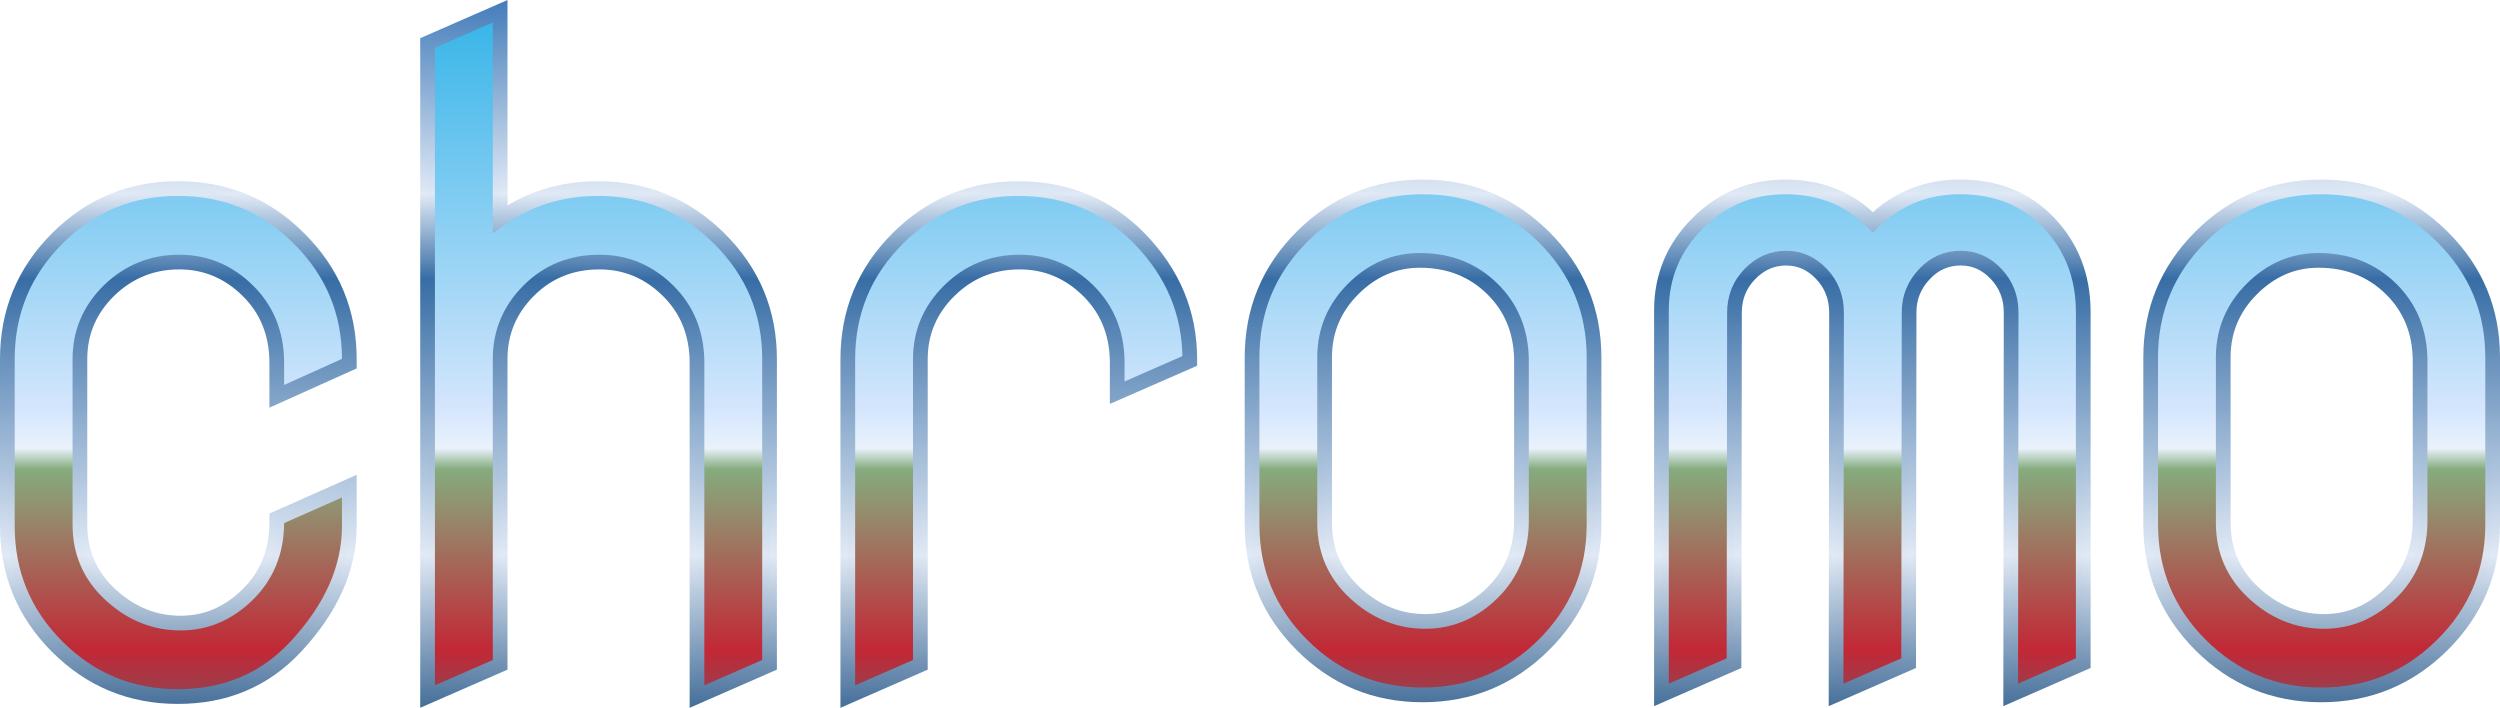
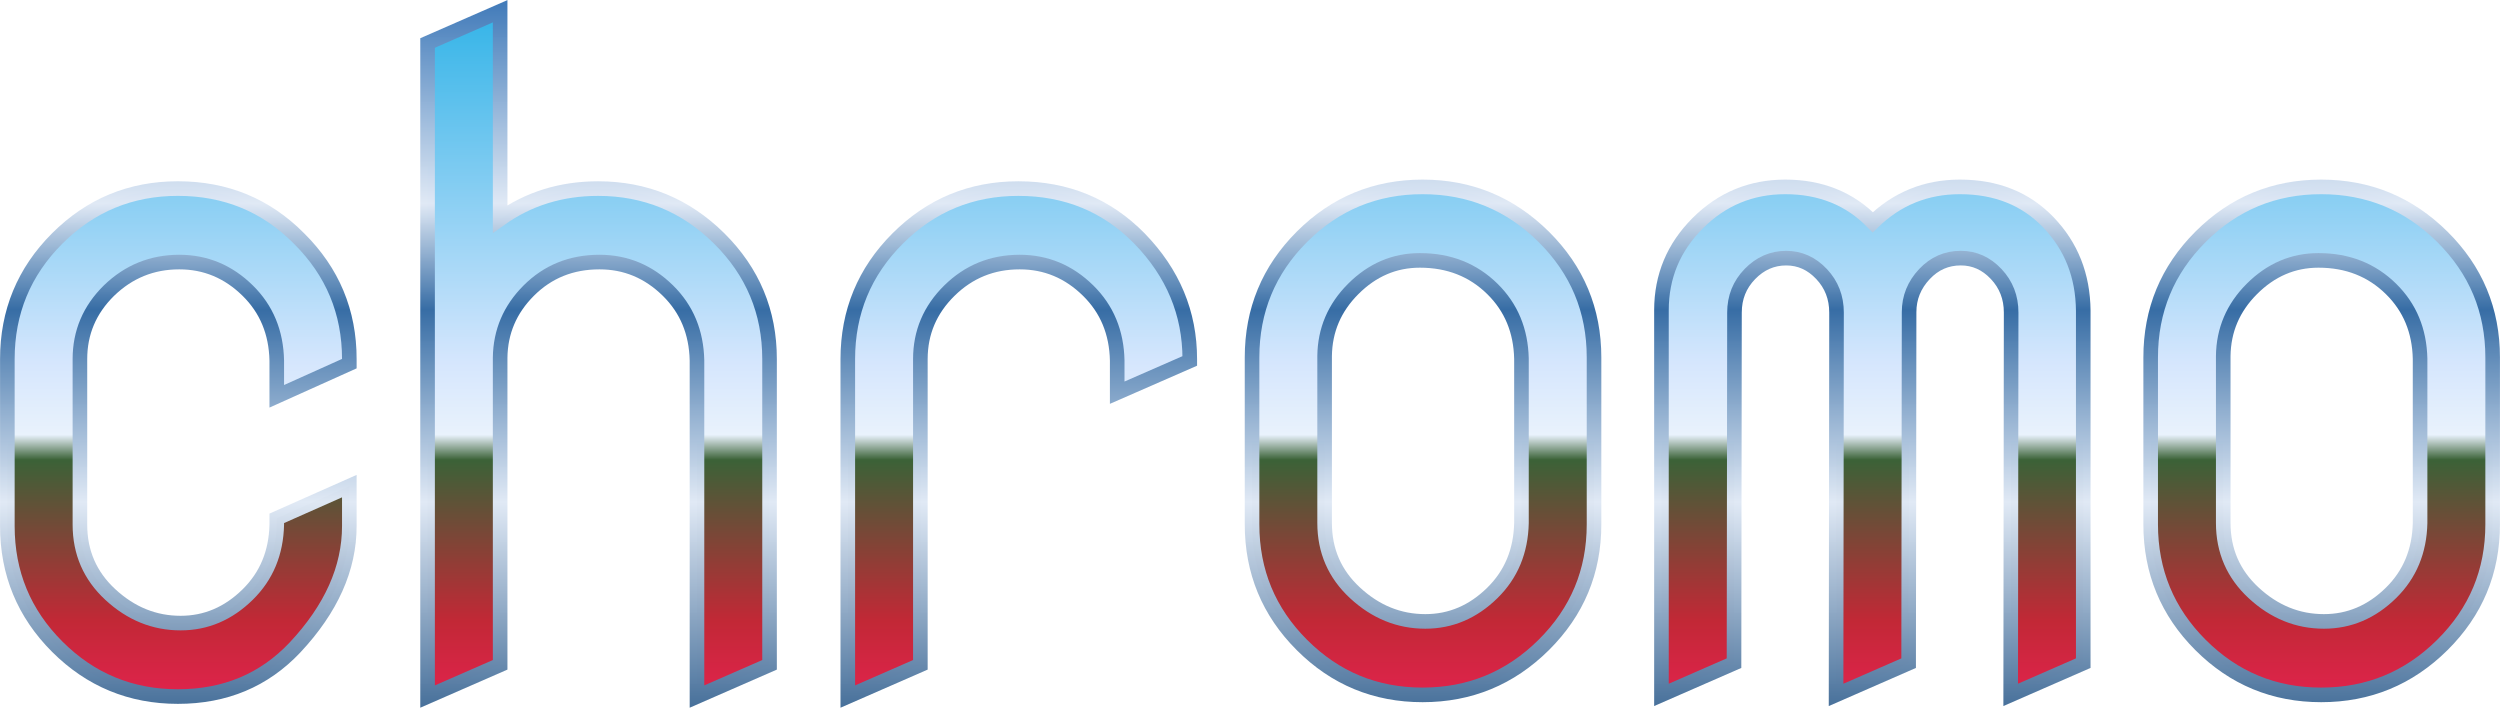
<svg xmlns="http://www.w3.org/2000/svg" xmlns:xlink="http://www.w3.org/1999/xlink" id="svg8" version="1.1" viewBox="0 0 136.011 38.508" height="38.508mm" width="136.011mm">
  <defs id="defs2">
-     <linearGradient id="linearGradient2652">
-       <stop style="stop-color:#3e6995;stop-opacity:1;" offset="0" id="stop2648" />
-       <stop style="stop-color:#e0e9f5;stop-opacity:0.988;" offset="0.223" id="stop2658" />
-       <stop style="stop-color:#376da5;stop-opacity:1;" offset="0.609" id="stop2660" />
-       <stop style="stop-color:#e0e9f5;stop-opacity:0.988;" offset="0.727" id="stop2662" />
-       <stop style="stop-color:#437cba;stop-opacity:1;" offset="1" id="stop2650" />
+     <linearGradient id="linearGradient1129">
+       <stop style="stop-color:#3e6995;stop-opacity:1;" offset="0" id="stop1119" />
+       <stop style="stop-color:#e0e9f5;stop-opacity:0.988;" offset="0.304" id="stop1121" />
+       <stop style="stop-color:#376da5;stop-opacity:1;" offset="0.573" id="stop1123" />
+       <stop style="stop-color:#e0e9f5;stop-opacity:0.988;" offset="0.721" id="stop1125" />
+       <stop style="stop-color:#437cba;stop-opacity:1;" offset="1" id="stop1127" />
+     </linearGradient>
+     <linearGradient id="linearGradient993">
+       <stop style="stop-color:#854a59;stop-opacity:1;" offset="0" id="stop981" />
+       <stop style="stop-color:#c22836;stop-opacity:1;" offset="0.09" id="stop983" />
+       <stop style="stop-color:#85ac7e;stop-opacity:1;" offset="0.343" id="stop985" />
+       <stop style="stop-color:#e9f2fc;stop-opacity:1;" offset="0.372" id="stop987" />
+       <stop style="stop-color:#d5e6fd;stop-opacity:1;" offset="0.426" id="stop989" />
+       <stop style="stop-color:#30b3e7;stop-opacity:1;" offset="1" id="stop991" />
+     </linearGradient>
+     <linearGradient id="linearGradient979">
+       <stop style="stop-color:#e92253;stop-opacity:1;" offset="0" id="stop967" />
+       <stop style="stop-color:#c22836;stop-opacity:1;" offset="0.138" id="stop969" />
+       <stop style="stop-color:#3b6237;stop-opacity:1;" offset="0.363" id="stop971" />
+       <stop style="stop-color:#e9f2fc;stop-opacity:1;" offset="0.398" id="stop973" />
+       <stop style="stop-color:#d5e6fd;stop-opacity:1;" offset="0.5" id="stop975" />
+       <stop style="stop-color:#30b3e7;stop-opacity:1;" offset="1" id="stop977" />
+     </linearGradient>
+     <linearGradient id="linearGradient965">
+       <stop style="stop-color:#854a59;stop-opacity:1;" offset="0" id="stop953" />
+       <stop style="stop-color:#c22836;stop-opacity:1;" offset="0.09" id="stop955" />
+       <stop style="stop-color:#85ac7e;stop-opacity:1;" offset="0.237" id="stop957" />
+       <stop style="stop-color:#e9f2fc;stop-opacity:1;" offset="0.372" id="stop959" />
+       <stop style="stop-color:#d5e6fd;stop-opacity:1;" offset="0.426" id="stop961" />
+       <stop style="stop-color:#30b3e7;stop-opacity:1;" offset="1" id="stop963" />
    </linearGradient>
    <linearGradient id="cool">
      <stop style="stop-color:#854a59;stop-opacity:1;" offset="0" id="stop1623" />
      <stop style="stop-color:#c22836;stop-opacity:1;" offset="0.09" id="stop1625" />
      <stop style="stop-color:#85ac7e;stop-opacity:1;" offset="0.343" id="stop1627" />
      <stop style="stop-color:#e9f2fc;stop-opacity:1;" offset="0.372" id="stop1629" />
      <stop style="stop-color:#d5e6fd;stop-opacity:1;" offset="0.426" id="stop1631" />
      <stop style="stop-color:#30b3e7;stop-opacity:1;" offset="1" id="stop1633" />
    </linearGradient>
    <linearGradient id="linearGradient3507">
      <stop style="stop-color:#041940;stop-opacity:1;" offset="0" id="stop3519" />
      <stop style="stop-color:#c2e3f9;stop-opacity:1;" offset="0.223" id="stop3511" />
      <stop style="stop-color:#041940;stop-opacity:1;" offset="0.487" id="stop3517" />
      <stop style="stop-color:#c2e3f9;stop-opacity:1;" offset="0.631" id="stop3513" />
      <stop style="stop-color:#041940;stop-opacity:1;" offset="0.878" id="stop3515" />
    </linearGradient>
    <linearGradient id="linearGradient2509">
      <stop style="stop-color:#f5f5f5;stop-opacity:1;" offset="0" id="stop2505" />
      <stop style="stop-color:#3a3a3a;stop-opacity:1;" offset="0.137" id="stop2560" />
      <stop style="stop-color:#ececec;stop-opacity:1;" offset="0.378" id="stop2564" />
      <stop style="stop-color:#404040;stop-opacity:1;" offset="0.523" id="stop3294" />
      <stop style="stop-color:#e7e7e7;stop-opacity:1;" offset="0.683" id="stop3296" />
      <stop style="stop-color:#3a3a3a;stop-opacity:1;" offset="0.844" id="stop2566" />
      <stop style="stop-color:#ffffff;stop-opacity:1;" offset="1" id="stop2507" />
    </linearGradient>
    <linearGradient id="cool-1">
      <stop style="stop-color:#854a59;stop-opacity:1;" offset="0" id="stop4569" />
      <stop style="stop-color:#c22836;stop-opacity:1;" offset="0.09" id="stop4628" />
      <stop style="stop-color:#85ac7e;stop-opacity:1;" offset="0.343" id="stop4626" />
      <stop style="stop-color:#e9f2fc;stop-opacity:1;" offset="0.372" id="stop4630" />
      <stop style="stop-color:#d5e6fd;stop-opacity:1;" offset="0.426" id="stop4622" />
      <stop style="stop-color:#30b3e7;stop-opacity:1;" offset="1" id="stop4571" />
    </linearGradient>
    <linearGradient id="linearGradient2979">
      <stop style="stop-color:#000000;stop-opacity:1;" offset="0" id="stop2977" />
    </linearGradient>
    <linearGradient xlink:href="#linearGradient2509" id="linearGradient3322" gradientUnits="userSpaceOnUse" x1="138.245" y1="157.451" x2="138.245" y2="171.282" />
    <linearGradient xlink:href="#linearGradient3507" id="linearGradient1565" gradientUnits="userSpaceOnUse" x1="142.307" y1="159.322" x2="142.307" y2="170.747" gradientTransform="translate(5.616723,2.25566)" />
-     <linearGradient xlink:href="#cool-1" id="linearGradient1642" x1="143.595" y1="172.335" x2="143.595" y2="161.467" gradientUnits="userSpaceOnUse" gradientTransform="matrix(3.581236,0,0,3.581236,-318.6082,-445.1125)" />
-     <linearGradient xlink:href="#linearGradient2652" id="linearGradient2654" x1="143.595" y1="172.335" x2="143.595" y2="161.467" gradientUnits="userSpaceOnUse" />
-     <linearGradient xlink:href="#cool-1" id="linearGradient2656" gradientUnits="userSpaceOnUse" x1="143.595" y1="172.335" x2="143.595" y2="161.467" />
-     <linearGradient xlink:href="#cool-1" id="linearGradient1028" gradientUnits="userSpaceOnUse" x1="143.595" y1="172.335" x2="143.595" y2="161.467" gradientTransform="matrix(3.581236,0,0,3.581236,-318.6082,-445.1125)" />
-     <linearGradient xlink:href="#linearGradient2652" id="linearGradient1030" gradientUnits="userSpaceOnUse" x1="143.595" y1="172.335" x2="143.595" y2="161.467" gradientTransform="matrix(3.581236,0,0,3.581236,-318.6082,-445.1125)" />
-     <linearGradient xlink:href="#linearGradient2652" id="linearGradient1032" gradientUnits="userSpaceOnUse" x1="143.595" y1="172.335" x2="143.595" y2="161.467" gradientTransform="matrix(3.581236,0,0,3.581236,-318.6082,-445.1125)" />
-     <linearGradient xlink:href="#cool-1" id="linearGradient455" gradientUnits="userSpaceOnUse" gradientTransform="matrix(3.581236,0,0,3.581236,-318.6082,-445.1125)" x1="143.595" y1="172.335" x2="143.595" y2="161.467" />
-     <linearGradient xlink:href="#linearGradient2652" id="linearGradient457" gradientUnits="userSpaceOnUse" gradientTransform="matrix(3.581236,0,0,3.581236,-318.6082,-445.1125)" x1="143.595" y1="172.335" x2="143.595" y2="161.467" />
-     <linearGradient xlink:href="#cool-1" id="linearGradient459" gradientUnits="userSpaceOnUse" gradientTransform="matrix(3.581236,0,0,3.581236,-318.6082,-445.1125)" x1="143.595" y1="172.335" x2="143.595" y2="161.467" />
-     <linearGradient xlink:href="#linearGradient2652" id="linearGradient461" gradientUnits="userSpaceOnUse" gradientTransform="matrix(3.581236,0,0,3.581236,-318.6082,-445.1125)" x1="143.595" y1="172.335" x2="143.595" y2="161.467" />
-     <linearGradient xlink:href="#cool-1" id="linearGradient463" gradientUnits="userSpaceOnUse" gradientTransform="matrix(3.581236,0,0,3.581236,-318.6082,-445.1125)" x1="143.595" y1="172.335" x2="143.595" y2="161.467" />
-     <linearGradient xlink:href="#linearGradient2652" id="linearGradient465" gradientUnits="userSpaceOnUse" gradientTransform="matrix(3.581236,0,0,3.581236,-318.6082,-445.1125)" x1="143.595" y1="172.335" x2="143.595" y2="161.467" />
-     <linearGradient xlink:href="#cool-1" id="linearGradient467" gradientUnits="userSpaceOnUse" gradientTransform="matrix(3.581236,0,0,3.581236,-318.6082,-445.1125)" x1="143.595" y1="172.335" x2="143.595" y2="161.467" />
-     <linearGradient xlink:href="#linearGradient2652" id="linearGradient469" gradientUnits="userSpaceOnUse" gradientTransform="matrix(3.581236,0,0,3.581236,-318.6082,-445.1125)" x1="143.595" y1="172.335" x2="143.595" y2="161.467" />
-     <linearGradient xlink:href="#cool-1" id="linearGradient471" gradientUnits="userSpaceOnUse" gradientTransform="matrix(3.581236,0,0,3.581236,-318.6082,-445.1125)" x1="143.595" y1="172.335" x2="143.595" y2="161.467" />
-     <linearGradient xlink:href="#linearGradient2652" id="linearGradient473" gradientUnits="userSpaceOnUse" gradientTransform="matrix(3.581236,0,0,3.581236,-318.6082,-445.1125)" x1="143.595" y1="172.335" x2="143.595" y2="161.467" />
-     <linearGradient xlink:href="#cool-1" id="linearGradient475" gradientUnits="userSpaceOnUse" gradientTransform="matrix(3.581236,0,0,3.581236,-318.6082,-445.1125)" x1="143.595" y1="172.335" x2="143.595" y2="161.467" />
-     <linearGradient xlink:href="#linearGradient2652" id="linearGradient477" gradientUnits="userSpaceOnUse" gradientTransform="matrix(3.581236,0,0,3.581236,-318.6082,-445.1125)" x1="143.595" y1="172.335" x2="143.595" y2="161.467" />
+     <linearGradient xlink:href="#linearGradient1129" id="linearGradient2654" x1="143.595" y1="172.335" x2="143.595" y2="133.404" gradientUnits="userSpaceOnUse" />
+     <linearGradient xlink:href="#linearGradient979" id="linearGradient2656" gradientUnits="userSpaceOnUse" x1="143.595" y1="172.335" x2="143.595" y2="133.404" />
  </defs>
  <g id="layer1" transform="translate(-123.9231,-133.1841)" style="display:inline;fill:url(#linearGradient2656);fill-opacity:1;stroke:url(#linearGradient2654);stroke-width:0.794;stroke-dasharray:none" class="UnoptimicedTransforms">
-     <g aria-label="chr" id="text2742-3" style="font-size:50.535px;line-height:1.15;font-family:'Linux Libertine';-inkscape-font-specification:'Linux Libertine';letter-spacing:-5.515px;word-spacing:0px;display:inline;fill:url(#linearGradient1028);stroke:url(#linearGradient1030);stroke-width:0.8">
-       <path d="m 128.271,161.728 q 0,2.27 1.653,3.8 1.678,1.555 3.825,1.555 2.073,0 3.652,-1.555 1.53,-1.505 1.579,-3.8 v -0.345 l 3.948,-1.752 v 2.171 q 0,3.455 -2.961,6.613 -2.517,2.665 -6.366,2.665 -3.849,0 -6.564,-2.714 -2.714,-2.714 -2.714,-6.564 v -9.081 q 0,-3.849 2.714,-6.564 2.714,-2.714 6.564,-2.714 3.899,0 6.588,2.714 2.739,2.714 2.739,6.564 v 0.247 l -3.948,1.777 v -1.949 q -0.049,-2.295 -1.579,-3.8 -1.579,-1.555 -3.726,-1.555 -2.221,0 -3.825,1.555 -1.579,1.555 -1.579,3.726 0,0.049 0,0.074 z" style="font-family:'NovaMono for Powerline';-inkscape-font-specification:'NovaMono for Powerline';fill:url(#linearGradient467);stroke:url(#linearGradient469)" id="path383" />
-       <path d="m 147.185,171.08 v -35.557 l 3.948,-1.727 v 11.301 q 2.319,-1.653 5.33,-1.653 3.849,0 6.588,2.714 2.739,2.714 2.739,6.564 v 16.631 l -3.948,1.727 v -18.284 q -0.049,-2.295 -1.579,-3.8 -1.579,-1.555 -3.726,-1.555 -2.295,0 -3.849,1.555 -1.53,1.53 -1.555,3.652 v 0.148 16.557 z" style="font-family:'NovaMono for Powerline';-inkscape-font-specification:'NovaMono for Powerline';fill:url(#linearGradient471);stroke:url(#linearGradient473)" id="path385" />
-       <path d="m 170.047,171.08 v -18.358 q 0,-3.849 2.714,-6.564 2.714,-2.714 6.564,-2.714 3.923,0 6.588,2.714 2.739,2.813 2.739,6.564 v 0.099 l -3.948,1.727 v -1.752 q -0.049,-2.295 -1.579,-3.8 -1.579,-1.555 -3.726,-1.555 -2.245,0 -3.825,1.555 -1.579,1.555 -1.579,3.726 0,0.049 0,0.074 v 16.557 z" style="font-family:'NovaMono for Powerline';-inkscape-font-specification:'NovaMono for Powerline';fill:url(#linearGradient475);stroke:url(#linearGradient477)" id="path387" />
+     <g aria-label="chr" id="text2742-3" style="font-size:50.535px;line-height:1.15;font-family:'Linux Libertine';-inkscape-font-specification:'Linux Libertine';letter-spacing:-5.515px;word-spacing:0px;display:inline;fill-opacity:1">
+       <path d="m 128.271,161.728 q 0,2.27 1.653,3.8 1.678,1.555 3.825,1.555 2.073,0 3.652,-1.555 1.53,-1.505 1.579,-3.8 v -0.345 l 3.948,-1.752 v 2.171 q 0,3.455 -2.961,6.613 -2.517,2.665 -6.366,2.665 -3.849,0 -6.564,-2.714 -2.714,-2.714 -2.714,-6.564 v -9.081 q 0,-3.849 2.714,-6.564 2.714,-2.714 6.564,-2.714 3.899,0 6.588,2.714 2.739,2.714 2.739,6.564 v 0.247 l -3.948,1.777 v -1.949 q -0.049,-2.295 -1.579,-3.8 -1.579,-1.555 -3.726,-1.555 -2.221,0 -3.825,1.555 -1.579,1.555 -1.579,3.726 0,0.049 0,0.074 z" style="font-family:'NovaMono for Powerline';-inkscape-font-specification:'NovaMono for Powerline';fill-opacity:1" id="path383" />
+       <path d="m 147.185,171.08 v -35.557 l 3.948,-1.727 v 11.301 q 2.319,-1.653 5.33,-1.653 3.849,0 6.588,2.714 2.739,2.714 2.739,6.564 v 16.631 l -3.948,1.727 v -18.284 q -0.049,-2.295 -1.579,-3.8 -1.579,-1.555 -3.726,-1.555 -2.295,0 -3.849,1.555 -1.53,1.53 -1.555,3.652 v 0.148 16.557 z" style="font-family:'NovaMono for Powerline';-inkscape-font-specification:'NovaMono for Powerline';fill-opacity:1" id="path385" />
+       <path d="m 170.047,171.08 v -18.358 q 0,-3.849 2.714,-6.564 2.714,-2.714 6.564,-2.714 3.923,0 6.588,2.714 2.739,2.813 2.739,6.564 v 0.099 l -3.948,1.727 v -1.752 q -0.049,-2.295 -1.579,-3.8 -1.579,-1.555 -3.726,-1.555 -2.245,0 -3.825,1.555 -1.579,1.555 -1.579,3.726 0,0.049 0,0.074 v 16.557 z" style="font-family:'NovaMono for Powerline';-inkscape-font-specification:'NovaMono for Powerline';fill-opacity:1" id="path387" />
    </g>
-     <g aria-label="omo" id="text2886-9" style="font-size:50.535px;line-height:1.25;font-family:'Linux Libertine';-inkscape-font-specification:'Linux Libertine';letter-spacing:-3.932px;word-spacing:0px;display:inline;fill:url(#linearGradient1642);stroke:url(#linearGradient1032);stroke-width:0.8" transform="translate(0.5291667)">
-       <path d="m 195.459,161.637 q 0,2.27 1.653,3.8 1.678,1.555 3.825,1.555 2.073,0 3.652,-1.555 1.53,-1.505 1.579,-3.8 v -8.932 q -0.049,-2.295 -1.579,-3.8 -1.579,-1.555 -3.948,-1.555 -2.073,0 -3.627,1.555 -1.53,1.53 -1.555,3.652 v 0.148 z m -3.948,-9.007 q 0,-3.849 2.714,-6.564 2.714,-2.714 6.564,-2.714 3.849,0 6.588,2.714 2.739,2.714 2.739,6.564 v 9.081 q 0,3.849 -2.739,6.564 -2.739,2.714 -6.588,2.714 -3.849,0 -6.564,-2.714 -2.714,-2.714 -2.714,-6.564 z" style="font-family:'NovaMono for Powerline';-inkscape-font-specification:'NovaMono for Powerline';fill:url(#linearGradient455);stroke:url(#linearGradient457)" id="path390" />
-       <path d="m 213.784,170.989 v -20.925 q 0,-2.764 1.974,-4.738 1.974,-1.974 4.762,-1.974 2.887,0 4.762,1.925 1.974,-1.925 4.738,-1.925 2.961,0 4.812,1.925 1.875,1.949 1.9,4.812 v 19.173 l -3.948,1.727 0.025,-20.801 q 0,-1.234 -0.814,-2.097 -0.814,-0.864 -1.925,-0.864 -1.16,0 -1.974,0.864 -0.839,0.888 -0.839,2.073 v 0.025 l -0.025,19.074 -3.948,1.727 0.025,-20.801 q 0,-1.234 -0.814,-2.097 -0.814,-0.864 -1.925,-0.864 -1.135,0 -1.974,0.864 -0.839,0.864 -0.839,2.097 l -0.025,19.074 z" style="font-family:'NovaMono for Powerline';-inkscape-font-specification:'NovaMono for Powerline';fill:url(#linearGradient459);stroke:url(#linearGradient461)" id="path392" />
-       <path d="m 244.348,161.637 q 0,2.27 1.653,3.8 1.678,1.555 3.825,1.555 2.073,0 3.652,-1.555 1.53,-1.505 1.579,-3.8 v -8.932 q -0.049,-2.295 -1.579,-3.8 -1.579,-1.555 -3.948,-1.555 -2.073,0 -3.627,1.555 -1.53,1.53 -1.555,3.652 v 0.148 z m -3.948,-9.007 q 0,-3.849 2.714,-6.564 2.714,-2.714 6.564,-2.714 3.849,0 6.588,2.714 2.739,2.714 2.739,6.564 v 9.081 q 0,3.849 -2.739,6.564 -2.739,2.714 -6.588,2.714 -3.849,0 -6.564,-2.714 -2.714,-2.714 -2.714,-6.564 z" style="font-family:'NovaMono for Powerline';-inkscape-font-specification:'NovaMono for Powerline';fill:url(#linearGradient463);stroke:url(#linearGradient465)" id="path394" />
+     <g aria-label="omo" id="text2886-9" style="font-size:50.535px;line-height:1.25;font-family:'Linux Libertine';-inkscape-font-specification:'Linux Libertine';letter-spacing:-3.932px;word-spacing:0px;display:inline;fill-opacity:1" transform="translate(0.5291667)">
+       <path d="m 195.459,161.637 q 0,2.27 1.653,3.8 1.678,1.555 3.825,1.555 2.073,0 3.652,-1.555 1.53,-1.505 1.579,-3.8 v -8.932 q -0.049,-2.295 -1.579,-3.8 -1.579,-1.555 -3.948,-1.555 -2.073,0 -3.627,1.555 -1.53,1.53 -1.555,3.652 v 0.148 z m -3.948,-9.007 q 0,-3.849 2.714,-6.564 2.714,-2.714 6.564,-2.714 3.849,0 6.588,2.714 2.739,2.714 2.739,6.564 v 9.081 q 0,3.849 -2.739,6.564 -2.739,2.714 -6.588,2.714 -3.849,0 -6.564,-2.714 -2.714,-2.714 -2.714,-6.564 z" style="font-family:'NovaMono for Powerline';-inkscape-font-specification:'NovaMono for Powerline';fill-opacity:1" id="path390" />
+       <path d="m 213.784,170.989 v -20.925 q 0,-2.764 1.974,-4.738 1.974,-1.974 4.762,-1.974 2.887,0 4.762,1.925 1.974,-1.925 4.738,-1.925 2.961,0 4.812,1.925 1.875,1.949 1.9,4.812 v 19.173 l -3.948,1.727 0.025,-20.801 q 0,-1.234 -0.814,-2.097 -0.814,-0.864 -1.925,-0.864 -1.16,0 -1.974,0.864 -0.839,0.888 -0.839,2.073 v 0.025 l -0.025,19.074 -3.948,1.727 0.025,-20.801 q 0,-1.234 -0.814,-2.097 -0.814,-0.864 -1.925,-0.864 -1.135,0 -1.974,0.864 -0.839,0.864 -0.839,2.097 l -0.025,19.074 z" style="font-family:'NovaMono for Powerline';-inkscape-font-specification:'NovaMono for Powerline';fill-opacity:1" id="path392" />
+       <path d="m 244.348,161.637 q 0,2.27 1.653,3.8 1.678,1.555 3.825,1.555 2.073,0 3.652,-1.555 1.53,-1.505 1.579,-3.8 v -8.932 q -0.049,-2.295 -1.579,-3.8 -1.579,-1.555 -3.948,-1.555 -2.073,0 -3.627,1.555 -1.53,1.53 -1.555,3.652 v 0.148 z m -3.948,-9.007 q 0,-3.849 2.714,-6.564 2.714,-2.714 6.564,-2.714 3.849,0 6.588,2.714 2.739,2.714 2.739,6.564 v 9.081 q 0,3.849 -2.739,6.564 -2.739,2.714 -6.588,2.714 -3.849,0 -6.564,-2.714 -2.714,-2.714 -2.714,-6.564 z" style="font-family:'NovaMono for Powerline';-inkscape-font-specification:'NovaMono for Powerline';fill-opacity:1" id="path394" />
    </g>
  </g>
</svg>
